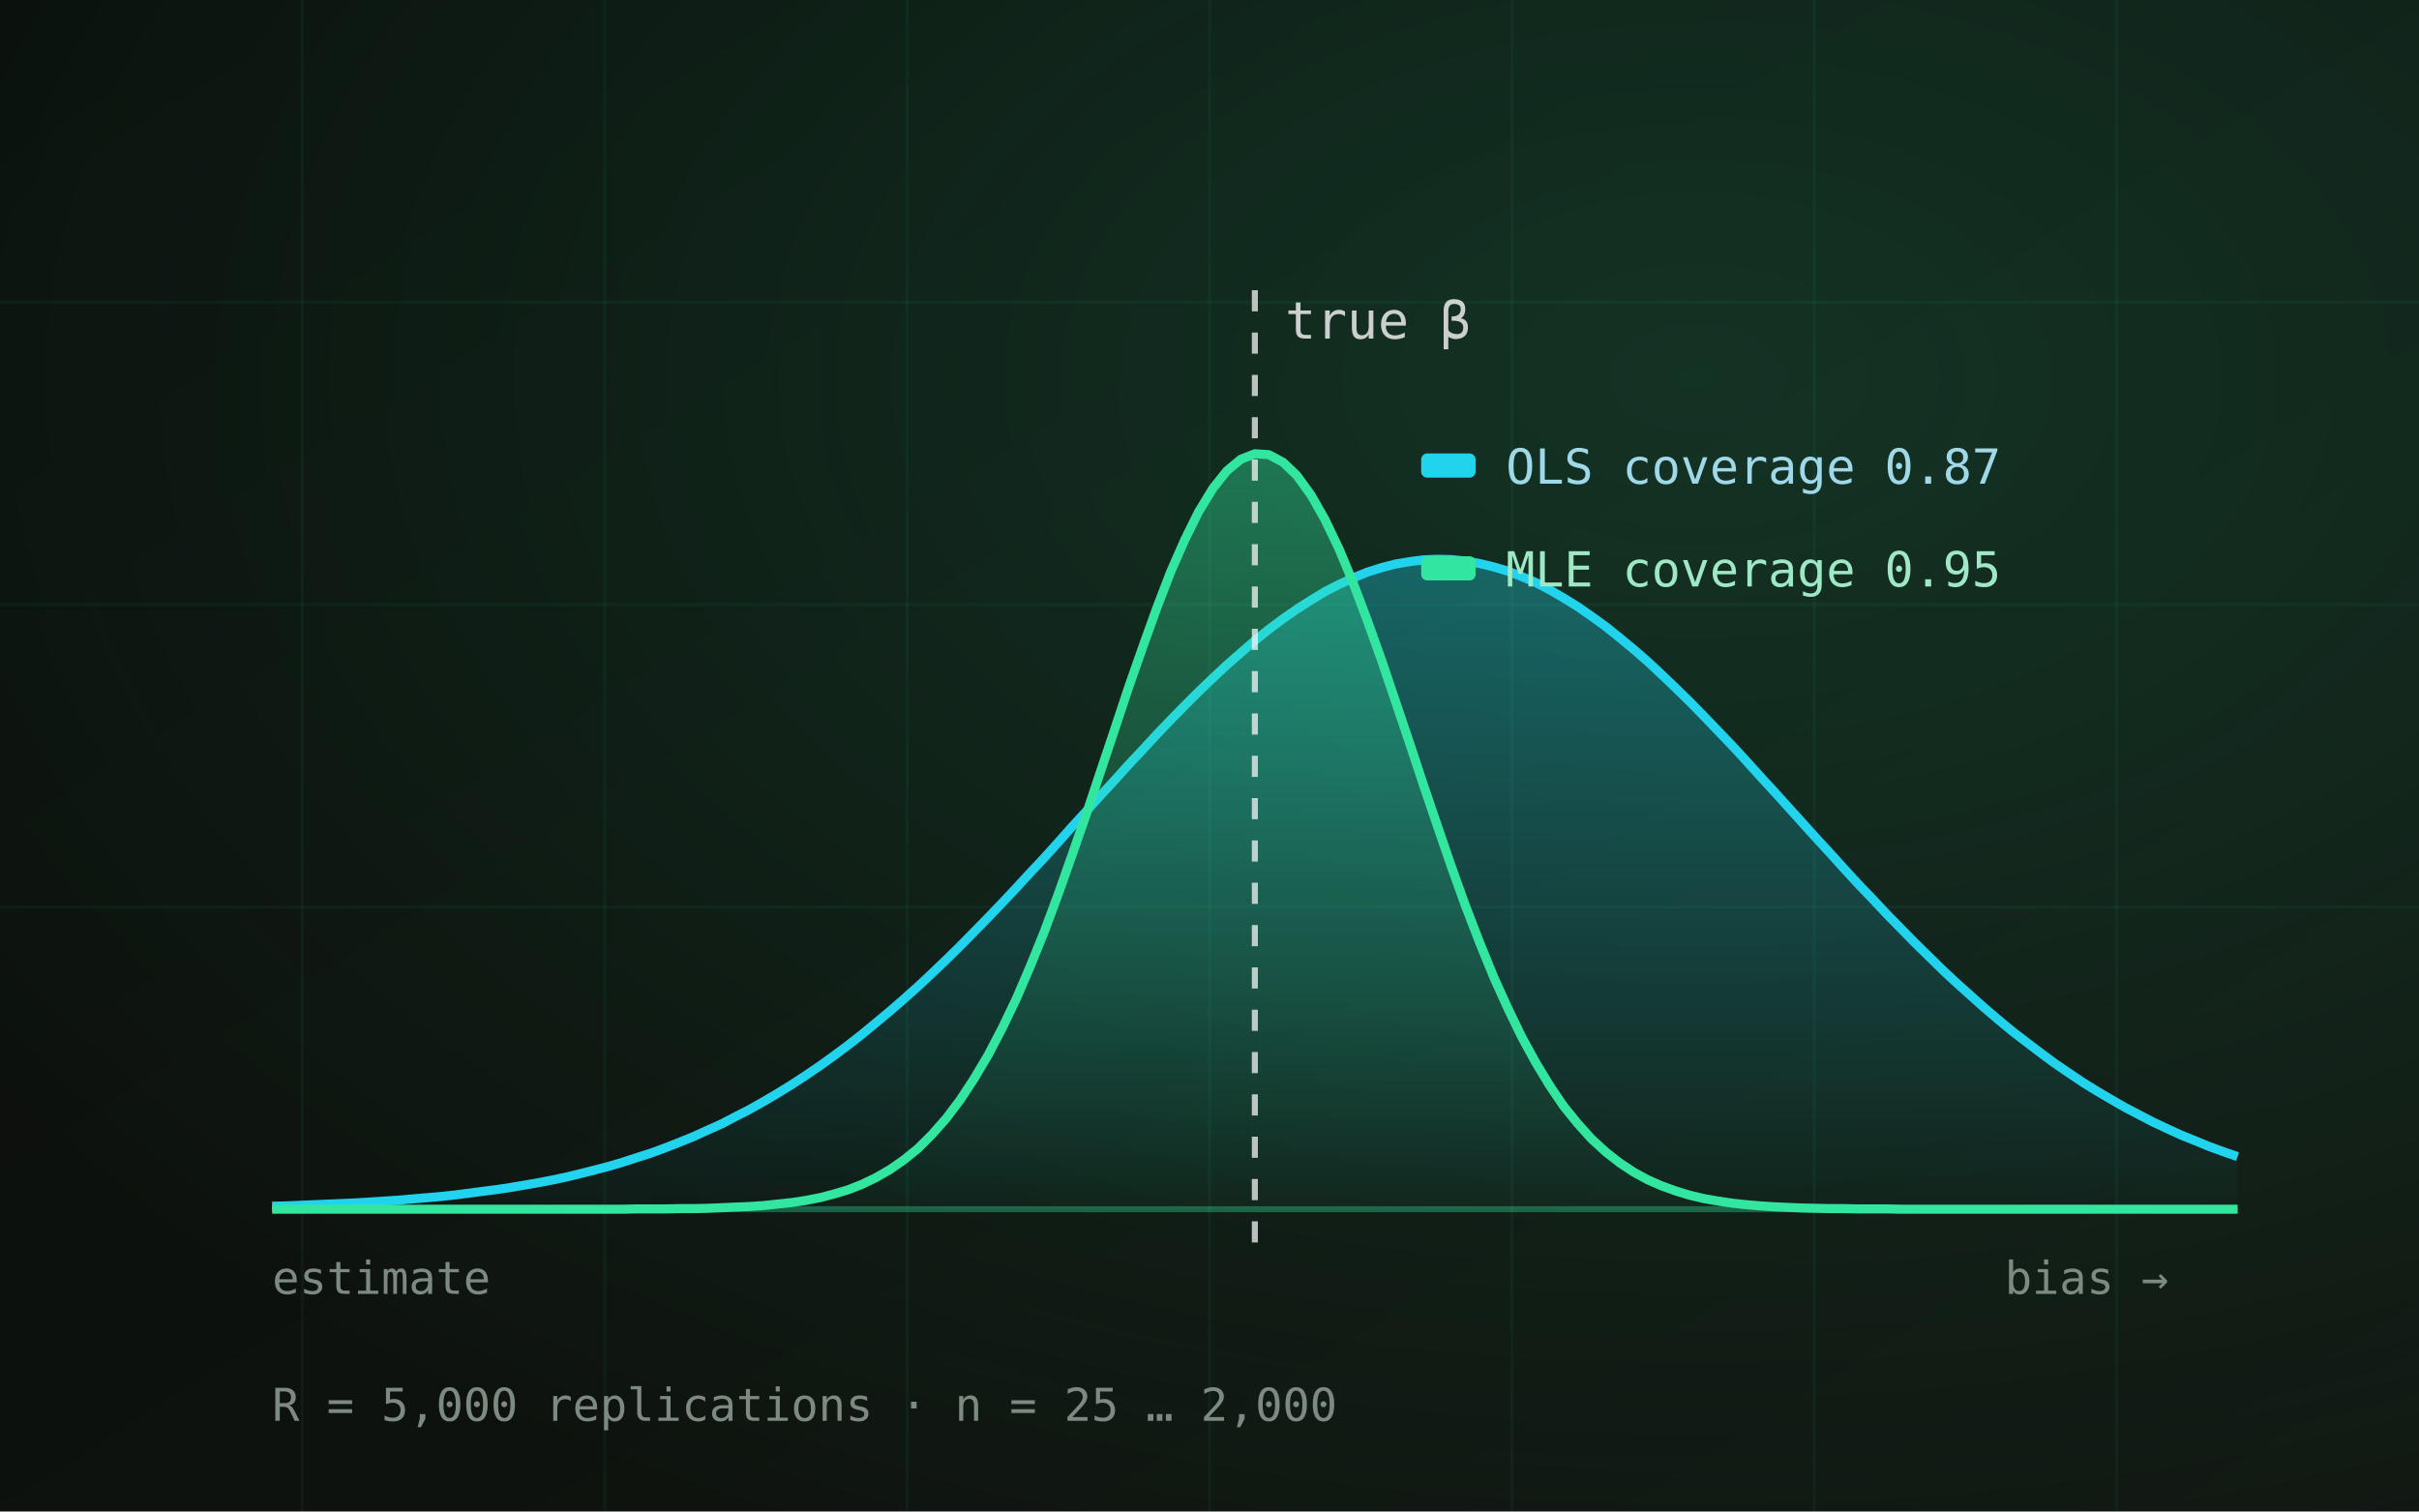
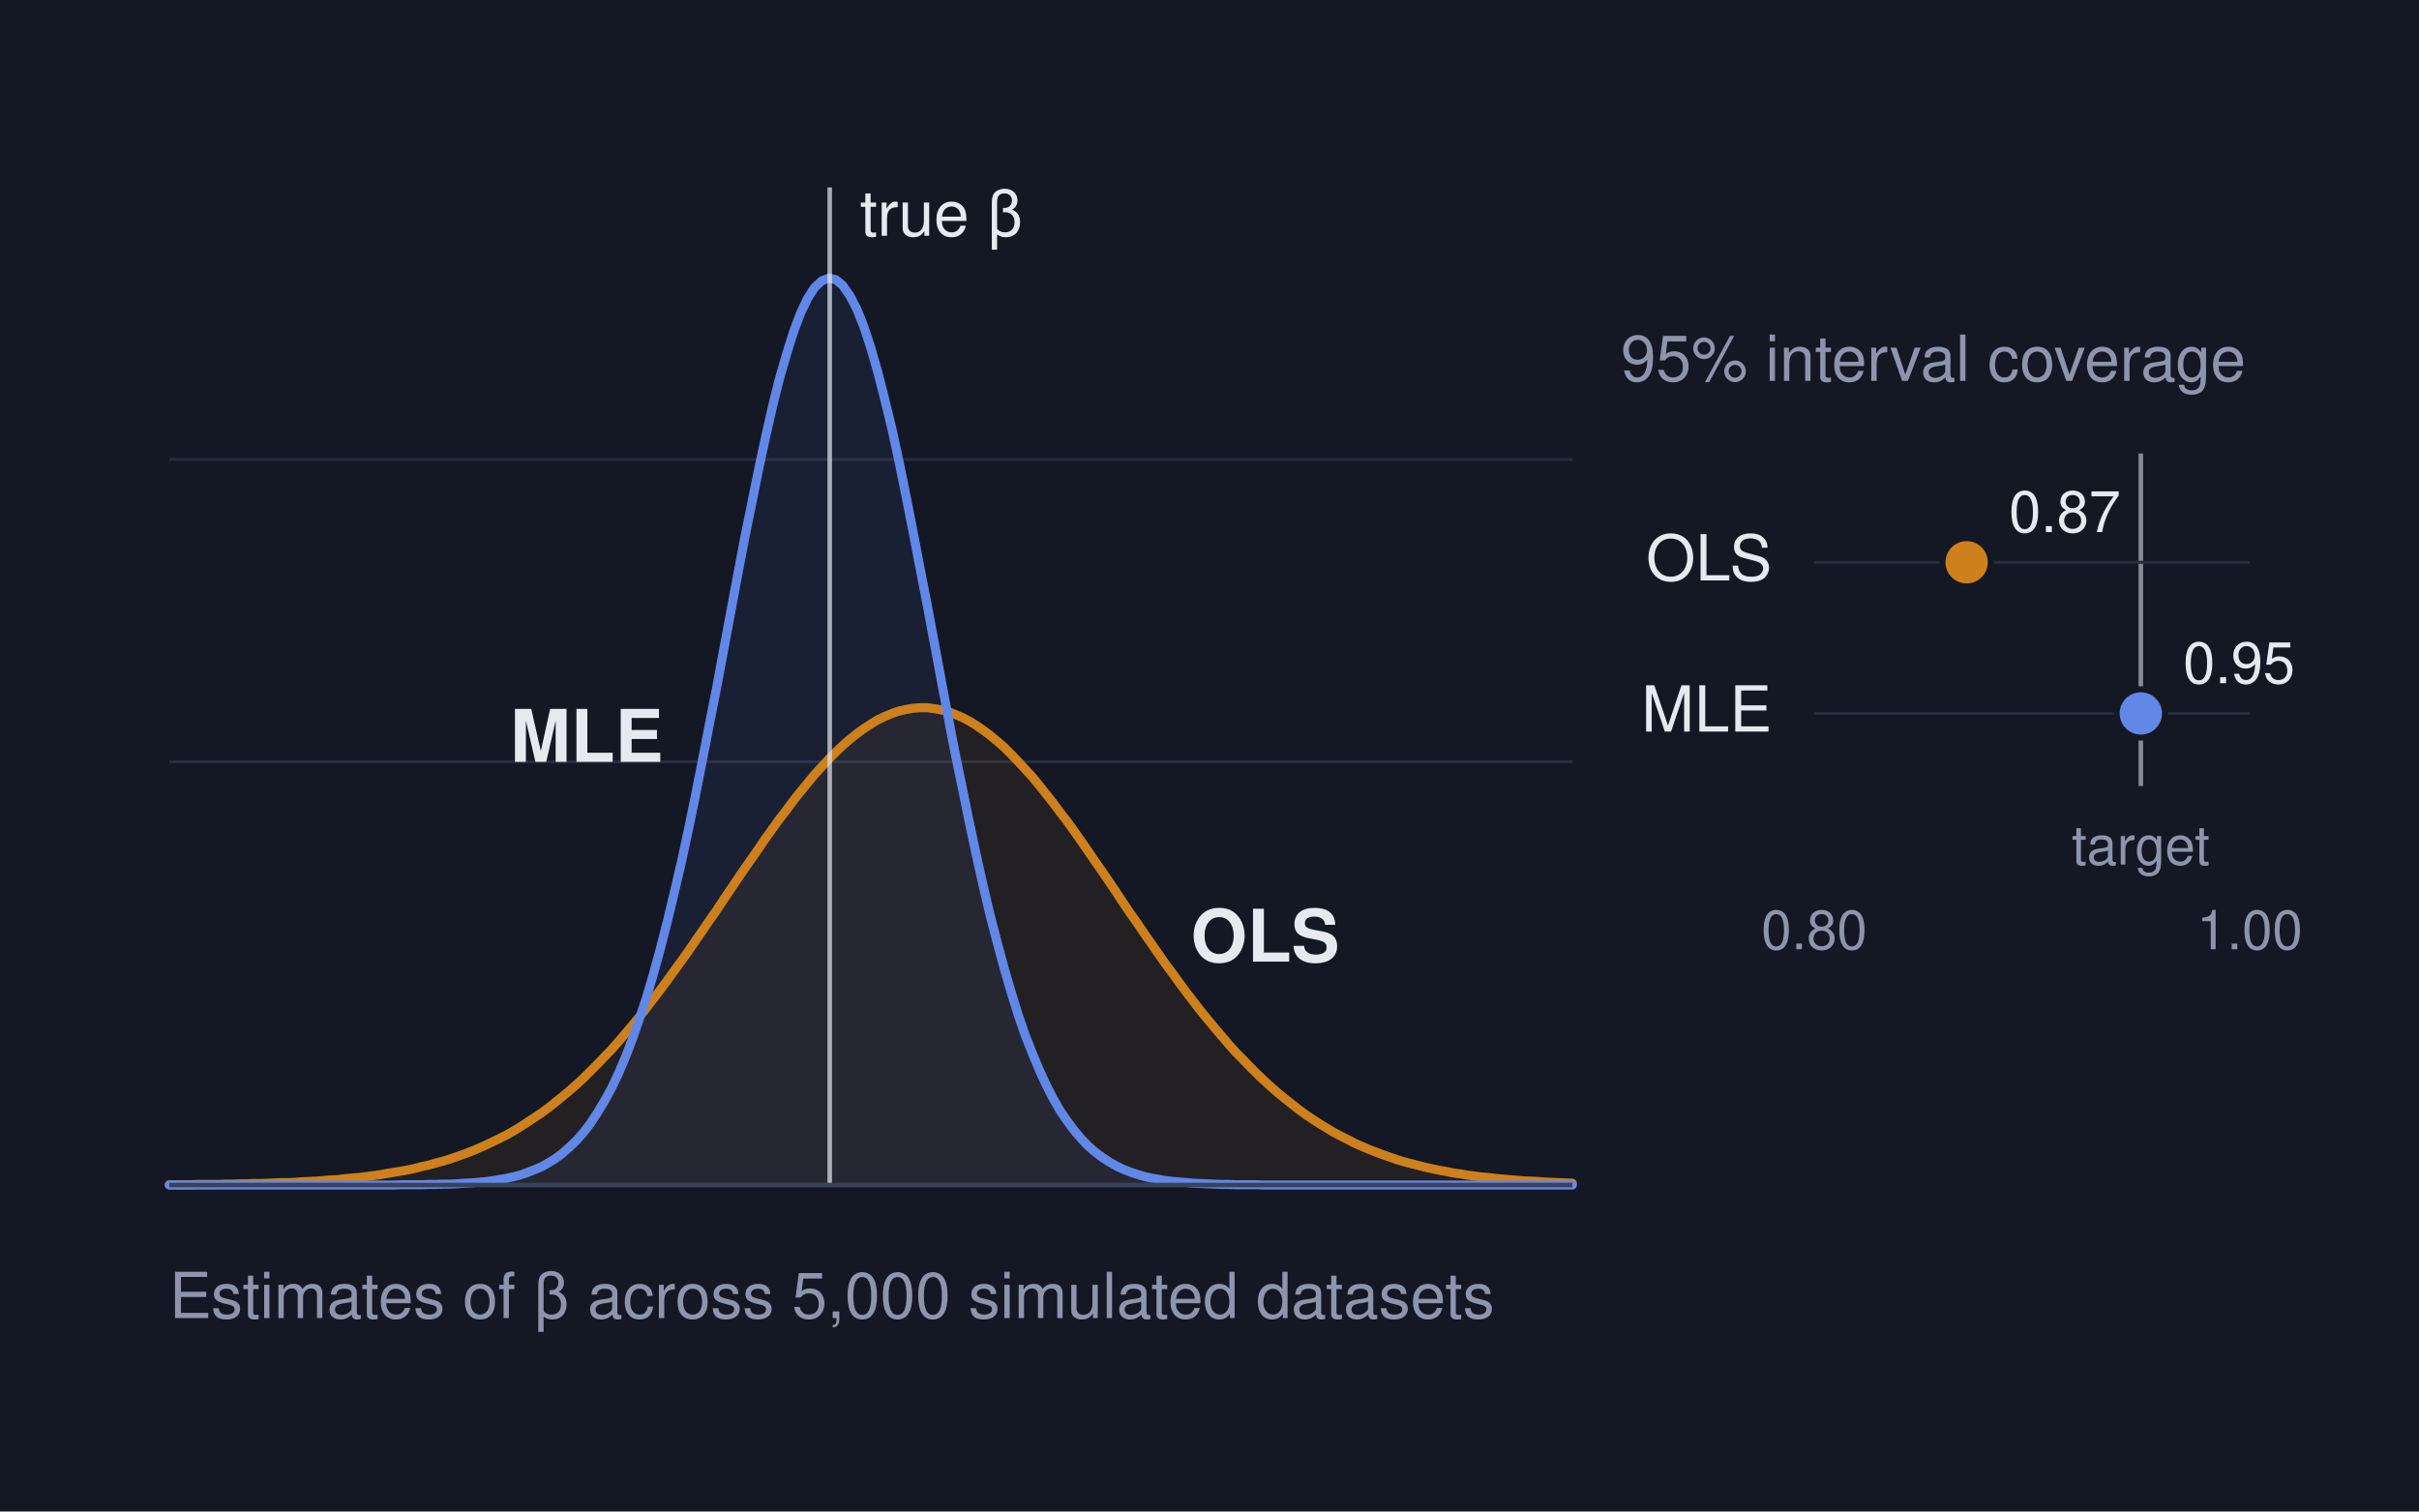
- <svg xmlns="http://www.w3.org/2000/svg" viewBox="0 0 800 500" role="img" aria-label="Sampling distributions of two estimators around a known true parameter: a wide, off-centre OLS distribution and a tight, centred maximum likelihood distribution">
-   <defs>
-     <linearGradient id="obg" x1="0" y1="0" x2="1" y2="1">
-       <stop offset="0" stop-color="#0a0d0a" />
-       <stop offset="1" stop-color="#111611" />
-     </linearGradient>
-     <radialGradient id="oglow" cx="0.7" cy="0.25" r="0.85">
-       <stop offset="0" stop-color="#33e6a0" stop-opacity="0.16" />
-       <stop offset="1" stop-color="#33e6a0" stop-opacity="0" />
-     </radialGradient>
-     <linearGradient id="ofillA" x1="0" y1="0" x2="0" y2="1">
-       <stop offset="0" stop-color="#22d3ee" stop-opacity="0.34" />
-       <stop offset="1" stop-color="#22d3ee" stop-opacity="0.02" />
-     </linearGradient>
-     <linearGradient id="ofillB" x1="0" y1="0" x2="0" y2="1">
-       <stop offset="0" stop-color="#33e6a0" stop-opacity="0.40" />
-       <stop offset="1" stop-color="#33e6a0" stop-opacity="0.02" />
-     </linearGradient>
-   </defs>
-   <rect width="800" height="500" fill="url(#obg)" />
-   <rect width="800" height="500" fill="url(#oglow)" />
-   <g stroke="#33e6a0" stroke-opacity="0.05">
-     <path d="M0 100H800M0 200H800M0 300H800" />
-     <path d="M100 0V500M200 0V500M300 0V500M400 0V500M500 0V500M600 0V500M700 0V500" />
+ <svg xmlns="http://www.w3.org/2000/svg" viewBox="0 0 800 500" role="img" aria-label="Sampling distributions of OLS and maximum likelihood estimates around the true parameter: the OLS distribution is wider and off-centre, the MLE distribution is tight and centred. Inset: 95% interval coverage of 0.87 for OLS and 0.95 for MLE.">
+   <rect width="800" height="500" fill="#131824" />
+   <g stroke="#262d3d" stroke-width="1">
+     <path d="M56 152H520M56 252H520" />
  </g>
-   <polygon points="90,400 90.0,399.0 94.6,398.9 99.3,398.7 103.9,398.5 108.6,398.3 113.2,398.1 117.9,397.9 122.5,397.6 127.1,397.3 131.8,397.0 136.4,396.6 141.1,396.2 145.7,395.8 150.4,395.3 155.0,394.7 159.6,394.1 164.3,393.5 168.9,392.8 173.6,392.0 178.2,391.2 182.9,390.3 187.5,389.3 192.1,388.2 196.8,387.0 201.4,385.8 206.1,384.4 210.7,382.9 215.4,381.4 220.0,379.7 224.6,377.9 229.3,376.0 233.9,373.9 238.6,371.8 243.2,369.4 247.9,367.0 252.5,364.4 257.1,361.7 261.8,358.8 266.4,355.8 271.1,352.6 275.7,349.3 280.4,345.8 285.0,342.2 289.6,338.4 294.3,334.5 298.9,330.5 303.6,326.3 308.2,322.0 312.9,317.5 317.5,313.0 322.1,308.3 326.8,303.5 331.4,298.7 336.1,293.7 340.7,288.7 345.4,283.7 350.0,278.6 354.6,273.4 359.3,268.3 363.9,263.2 368.6,258.1 373.2,253.0 377.9,248.0 382.5,243.0 387.1,238.2 391.8,233.4 396.4,228.8 401.1,224.3 405.7,220.0 410.4,215.9 415.0,211.9 419.6,208.2 424.3,204.7 428.9,201.5 433.6,198.5 438.2,195.7 442.9,193.3 447.5,191.2 452.1,189.3 456.8,187.8 461.4,186.6 466.1,185.8 470.7,185.2 475.4,185.0 480.0,185.1 484.6,185.6 489.3,186.4 493.9,187.5 498.6,188.9 503.2,190.7 507.9,192.7 512.5,195.1 517.1,197.8 521.8,200.7 526.4,203.9 531.1,207.3 535.7,211.0 540.4,214.9 545.0,218.9 549.6,223.2 554.3,227.7 558.9,232.2 563.6,237.0 568.2,241.8 572.9,246.7 577.5,251.7 582.1,256.8 586.8,261.9 591.4,267.0 596.1,272.2 600.7,277.3 605.4,282.4 610.0,287.5 614.6,292.5 619.3,297.4 623.9,302.3 628.6,307.1 633.2,311.8 637.9,316.4 642.5,320.9 647.1,325.2 651.8,329.4 656.4,333.5 661.1,337.5 665.7,341.3 670.4,344.9 675.0,348.4 679.6,351.8 684.3,355.0 688.9,358.1 693.6,361.0 698.2,363.7 702.9,366.4 707.5,368.8 712.1,371.2 716.8,373.4 721.4,375.5 726.1,377.4 730.7,379.3 735.4,381.0 740.0,382.6 740,400" fill="url(#ofillA)" />
-   <polyline points="90.0,399.0 94.6,398.9 99.3,398.7 103.9,398.5 108.6,398.3 113.2,398.1 117.9,397.9 122.5,397.6 127.1,397.3 131.8,397.0 136.4,396.6 141.1,396.2 145.7,395.8 150.4,395.3 155.0,394.7 159.6,394.1 164.3,393.5 168.9,392.8 173.6,392.0 178.2,391.2 182.9,390.3 187.5,389.3 192.1,388.2 196.8,387.0 201.4,385.8 206.1,384.4 210.7,382.9 215.4,381.4 220.0,379.7 224.6,377.9 229.3,376.0 233.9,373.9 238.6,371.8 243.2,369.4 247.9,367.0 252.5,364.4 257.1,361.7 261.8,358.8 266.4,355.8 271.1,352.6 275.7,349.3 280.4,345.8 285.0,342.2 289.6,338.4 294.3,334.5 298.9,330.5 303.6,326.3 308.2,322.0 312.9,317.5 317.5,313.0 322.1,308.3 326.8,303.5 331.4,298.7 336.1,293.7 340.7,288.7 345.4,283.7 350.0,278.6 354.6,273.4 359.3,268.3 363.9,263.2 368.6,258.1 373.2,253.0 377.9,248.0 382.5,243.0 387.1,238.2 391.8,233.4 396.4,228.8 401.1,224.3 405.7,220.0 410.4,215.9 415.0,211.9 419.6,208.2 424.3,204.7 428.9,201.5 433.6,198.5 438.2,195.7 442.9,193.3 447.5,191.2 452.1,189.3 456.8,187.8 461.4,186.6 466.1,185.8 470.7,185.2 475.4,185.0 480.0,185.1 484.6,185.6 489.3,186.4 493.9,187.5 498.6,188.9 503.2,190.7 507.9,192.7 512.5,195.1 517.1,197.8 521.8,200.7 526.4,203.9 531.1,207.3 535.7,211.0 540.4,214.9 545.0,218.9 549.6,223.2 554.3,227.7 558.9,232.2 563.6,237.0 568.2,241.8 572.9,246.7 577.5,251.7 582.1,256.8 586.8,261.9 591.4,267.0 596.1,272.2 600.7,277.3 605.4,282.4 610.0,287.5 614.6,292.5 619.3,297.4 623.9,302.3 628.6,307.1 633.2,311.8 637.9,316.4 642.5,320.9 647.1,325.2 651.8,329.4 656.4,333.5 661.1,337.5 665.7,341.3 670.4,344.9 675.0,348.4 679.6,351.8 684.3,355.0 688.9,358.1 693.6,361.0 698.2,363.7 702.9,366.4 707.5,368.8 712.1,371.2 716.8,373.4 721.4,375.5 726.1,377.4 730.7,379.3 735.4,381.0 740.0,382.6" fill="none" stroke="#22d3ee" stroke-width="3" stroke-linejoin="round" />
-   <polygon points="90,400 90.0,400.0 94.6,400.0 99.3,400.0 103.9,400.0 108.6,400.0 113.2,400.0 117.9,400.0 122.5,400.0 127.1,400.0 131.8,400.0 136.4,400.0 141.1,400.0 145.7,400.0 150.4,400.0 155.0,400.0 159.6,400.0 164.3,400.0 168.9,400.0 173.6,400.0 178.2,400.0 182.9,400.0 187.5,400.0 192.1,400.0 196.8,400.0 201.4,400.0 206.1,400.0 210.7,399.9 215.4,399.9 220.0,399.9 224.6,399.8 229.3,399.8 233.9,399.7 238.6,399.5 243.2,399.3 247.9,399.1 252.5,398.8 257.1,398.3 261.8,397.8 266.4,397.1 271.1,396.2 275.7,395.0 280.4,393.6 285.0,391.8 289.6,389.6 294.3,386.9 298.9,383.7 303.6,379.9 308.2,375.3 312.9,370.0 317.5,363.9 322.1,356.9 326.8,349.0 331.4,340.2 336.1,330.4 340.7,319.7 345.4,308.1 350.0,295.7 354.6,282.7 359.3,269.2 363.9,255.4 368.6,241.4 373.2,227.5 377.9,214.1 382.5,201.3 387.1,189.3 391.8,178.6 396.4,169.3 401.1,161.6 405.7,155.8 410.4,151.9 415.0,150.1 419.6,150.4 424.3,152.9 428.9,157.3 433.6,163.8 438.2,171.9 442.9,181.7 447.5,192.8 452.1,205.0 456.8,218.1 461.4,231.7 466.1,245.6 470.7,259.5 475.4,273.3 480.0,286.7 484.6,299.5 489.3,311.7 493.9,323.0 498.6,333.4 503.2,342.9 507.9,351.5 512.5,359.1 517.1,365.9 521.8,371.7 526.4,376.8 531.1,381.1 535.7,384.7 540.4,387.8 545.0,390.3 549.6,392.3 554.3,394.0 558.9,395.4 563.6,396.5 568.2,397.3 572.9,398.0 577.5,398.5 582.1,398.9 586.8,399.2 591.4,399.4 596.1,399.6 600.7,399.7 605.4,399.8 610.0,399.8 614.6,399.9 619.3,399.9 623.9,399.9 628.6,400.0 633.2,400.0 637.9,400.0 642.5,400.0 647.1,400.0 651.8,400.0 656.4,400.0 661.1,400.0 665.7,400.0 670.4,400.0 675.0,400.0 679.6,400.0 684.3,400.0 688.9,400.0 693.6,400.0 698.2,400.0 702.9,400.0 707.5,400.0 712.1,400.0 716.8,400.0 721.4,400.0 726.1,400.0 730.7,400.0 735.4,400.0 740.0,400.0 740,400" fill="url(#ofillB)" />
-   <polyline points="90.0,400.0 94.6,400.0 99.3,400.0 103.9,400.0 108.6,400.0 113.2,400.0 117.9,400.0 122.5,400.0 127.1,400.0 131.8,400.0 136.4,400.0 141.1,400.0 145.7,400.0 150.4,400.0 155.0,400.0 159.6,400.0 164.3,400.0 168.9,400.0 173.6,400.0 178.2,400.0 182.9,400.0 187.5,400.0 192.1,400.0 196.8,400.0 201.4,400.0 206.1,400.0 210.7,399.9 215.4,399.9 220.0,399.9 224.6,399.8 229.3,399.8 233.9,399.7 238.6,399.5 243.2,399.3 247.9,399.1 252.5,398.8 257.1,398.3 261.8,397.8 266.4,397.1 271.1,396.2 275.7,395.0 280.4,393.6 285.0,391.8 289.6,389.6 294.3,386.9 298.9,383.7 303.6,379.9 308.2,375.3 312.9,370.0 317.5,363.9 322.1,356.9 326.8,349.0 331.4,340.2 336.1,330.4 340.7,319.7 345.4,308.1 350.0,295.7 354.6,282.7 359.3,269.2 363.9,255.4 368.6,241.4 373.2,227.5 377.9,214.1 382.5,201.3 387.1,189.3 391.8,178.6 396.4,169.3 401.1,161.6 405.7,155.8 410.4,151.9 415.0,150.1 419.6,150.4 424.3,152.9 428.9,157.3 433.6,163.8 438.2,171.9 442.9,181.7 447.5,192.8 452.1,205.0 456.8,218.1 461.4,231.7 466.1,245.6 470.7,259.5 475.4,273.3 480.0,286.7 484.6,299.5 489.3,311.7 493.9,323.0 498.6,333.4 503.2,342.9 507.9,351.5 512.5,359.1 517.1,365.9 521.8,371.7 526.4,376.8 531.1,381.1 535.7,384.7 540.4,387.8 545.0,390.3 549.6,392.3 554.3,394.0 558.9,395.4 563.6,396.5 568.2,397.3 572.9,398.0 577.5,398.5 582.1,398.9 586.8,399.2 591.4,399.4 596.1,399.6 600.7,399.7 605.4,399.8 610.0,399.8 614.6,399.9 619.3,399.9 623.9,399.9 628.6,400.0 633.2,400.0 637.9,400.0 642.5,400.0 647.1,400.0 651.8,400.0 656.4,400.0 661.1,400.0 665.7,400.0 670.4,400.0 675.0,400.0 679.6,400.0 684.3,400.0 688.9,400.0 693.6,400.0 698.2,400.0 702.9,400.0 707.5,400.0 712.1,400.0 716.8,400.0 721.4,400.0 726.1,400.0 730.7,400.0 735.4,400.0 740.0,400.0" fill="none" stroke="#33e6a0" stroke-width="3" stroke-linejoin="round" />
-   <path d="M415 96V416" stroke="#f4f4f5" stroke-opacity="0.75" stroke-width="2" stroke-dasharray="7 7" />
-   <text x="425" y="112" font-family="ui-monospace, SFMono-Regular, Menlo, monospace" font-size="17" fill="#f4f4f5" fill-opacity="0.82">true β</text>
-   <path d="M90 400H740" stroke="#33e6a0" stroke-opacity="0.35" stroke-width="2" />
-   <g fill="#7d8a82" font-family="ui-monospace, SFMono-Regular, Menlo, monospace" font-size="15">
-     <text x="90" y="428">estimate</text>
-     <text x="663" y="428">bias →</text>
-   </g>
-   <g font-family="ui-monospace, SFMono-Regular, Menlo, monospace" font-size="16">
-     <rect x="470" y="150" width="18" height="8" rx="2" fill="#22d3ee" />
-     <text x="498" y="160" fill="#9fd8e8">OLS   coverage 0.87</text>
-     <rect x="470" y="184" width="18" height="8" rx="2" fill="#33e6a0" />
-     <text x="498" y="194" fill="#9fe8c6">MLE   coverage 0.95</text>
-   </g>
-   <g font-family="ui-monospace, SFMono-Regular, Menlo, monospace" font-size="15" fill="#7d8a82">
-     <text x="90" y="470">R = 5,000 replications   ·   n = 25 … 2,000</text>
+   <path d="M56 391.9L58.3 391.9L60.6 391.9L63 391.9L65.3 391.8L67.6 391.8L69.9 391.8L72.2 391.8L74.6 391.7L76.9 391.7L79.2 391.6L81.5 391.6L83.8 391.5L86.2 391.5L88.5 391.4L90.8 391.3L93.1 391.2L95.4 391.2L97.8 391.1L100.1 390.9L102.4 390.8L104.7 390.7L107 390.5L109.4 390.3L111.7 390.2L114 389.9L116.3 389.7L118.6 389.5L121 389.2L123.3 388.9L125.6 388.6L127.9 388.2L130.2 387.8L132.6 387.4L134.9 387L137.2 386.5L139.5 385.9L141.8 385.4L144.2 384.7L146.5 384.1L148.8 383.4L151.1 382.6L153.4 381.8L155.8 380.9L158.1 379.9L160.4 378.9L162.7 377.8L165 376.7L167.4 375.5L169.7 374.2L172 372.8L174.3 371.3L176.6 369.8L179 368.2L181.3 366.5L183.6 364.7L185.9 362.8L188.2 360.9L190.6 358.8L192.9 356.7L195.2 354.4L197.5 352.1L199.8 349.7L202.2 347.2L204.5 344.6L206.8 341.9L209.1 339.2L211.4 336.4L213.8 333.4L216.1 330.4L218.4 327.4L220.7 324.3L223 321.1L225.4 317.8L227.7 314.6L230 311.2L232.3 307.9L234.6 304.5L237 301.1L239.3 297.6L241.6 294.2L243.9 290.8L246.2 287.4L248.6 284L250.9 280.7L253.2 277.3L255.5 274.1L257.8 270.9L260.2 267.8L262.5 264.7L264.8 261.8L267.1 259L269.4 256.2L271.8 253.6L274.1 251.1L276.4 248.8L278.7 246.6L281 244.6L283.4 242.7L285.7 241L288 239.5L290.3 238.1L292.6 237L295 236L297.3 235.2L299.6 234.7L301.9 234.3L304.2 234.1L306.6 234.1L308.9 234.4L311.2 234.8L313.5 235.4L315.8 236.3L318.2 237.3L320.5 238.5L322.8 239.9L325.1 241.5L327.4 243.2L329.8 245.2L332.1 247.2L334.4 249.5L336.7 251.9L339 254.4L341.4 257L343.7 259.8L346 262.7L348.3 265.6L350.6 268.7L353 271.8L355.3 275L357.6 278.3L359.9 281.6L362.2 285L364.6 288.4L366.9 291.8L369.2 295.2L371.5 298.7L373.8 302.1L376.2 305.5L378.5 308.9L380.8 312.2L383.1 315.5L385.4 318.8L387.8 322L390.1 325.2L392.4 328.3L394.7 331.3L397 334.3L399.4 337.2L401.7 340L404 342.7L406.3 345.4L408.6 348L411 350.4L413.3 352.8L415.6 355.1L417.9 357.3L420.2 359.4L422.6 361.5L424.9 363.4L427.2 365.2L429.5 367L431.8 368.7L434.2 370.3L436.5 371.8L438.8 373.2L441.1 374.6L443.4 375.8L445.8 377L448.1 378.2L450.4 379.2L452.7 380.2L455 381.1L457.4 382L459.7 382.8L462 383.6L464.3 384.3L466.6 384.9L469 385.5L471.3 386.1L473.6 386.6L475.9 387.1L478.2 387.5L480.6 388L482.9 388.3L485.2 388.7L487.5 389L489.8 389.3L492.2 389.5L494.5 389.8L496.8 390L499.1 390.2L501.4 390.4L503.8 390.6L506.1 390.7L508.4 390.8L510.7 391L513 391.1L515.4 391.2L517.7 391.3L520 391.4L520 392L56 392Z" fill="#cd801c" fill-opacity="0.08" />
+   <path d="M56 392L58.3 392L60.6 392L63 392L65.3 392L67.6 392L69.9 392L72.2 392L74.6 392L76.9 392L79.2 392L81.5 392L83.8 392L86.2 392L88.5 392L90.8 392L93.1 392L95.4 392L97.8 392L100.1 392L102.4 392L104.7 392L107 392L109.4 392L111.7 392L114 392L116.3 392L118.6 392L121 392L123.3 392L125.6 392L127.9 392L130.2 392L132.6 391.9L134.9 391.9L137.2 391.9L139.5 391.9L141.8 391.8L144.2 391.8L146.5 391.7L148.8 391.7L151.1 391.6L153.4 391.4L155.8 391.3L158.1 391.1L160.4 390.9L162.7 390.6L165 390.2L167.4 389.8L169.7 389.3L172 388.7L174.3 387.9L176.6 387L179 386L181.3 384.7L183.6 383.3L185.9 381.6L188.2 379.6L190.6 377.3L192.9 374.7L195.2 371.7L197.5 368.2L199.8 364.4L202.2 360L204.5 355.2L206.8 349.8L209.1 343.8L211.4 337.2L213.8 330L216.1 322.2L218.4 313.8L220.7 304.8L223 295.2L225.4 285L227.7 274.3L230 263.1L232.3 251.5L234.6 239.6L237 227.5L239.3 215.1L241.6 202.8L243.9 190.5L246.2 178.4L248.6 166.6L250.9 155.2L253.2 144.5L255.5 134.4L257.8 125.2L260.2 116.9L262.5 109.6L264.8 103.5L267.1 98.7L269.4 95.1L271.8 92.9L274.1 92L276.4 92.5L278.7 94.4L281 97.7L283.4 102.3L285.7 108.1L288 115.1L290.3 123.1L292.6 132.1L295 142L297.3 152.6L299.6 163.9L301.9 175.6L304.2 187.6L306.6 199.9L308.9 212.2L311.2 224.6L313.5 236.8L315.8 248.8L318.2 260.4L320.5 271.7L322.8 282.5L325.1 292.8L327.4 302.6L329.8 311.8L332.1 320.3L334.4 328.2L336.7 335.6L339 342.3L341.4 348.4L343.7 353.9L346 358.9L348.3 363.4L350.6 367.4L353 370.9L355.3 374L357.6 376.7L359.9 379.1L362.2 381.1L364.6 382.9L366.9 384.4L369.2 385.7L371.5 386.8L373.8 387.7L376.2 388.5L378.5 389.2L380.8 389.7L383.1 390.1L385.4 390.5L387.8 390.8L390.1 391L392.4 391.2L394.7 391.4L397 391.5L399.4 391.6L401.7 391.7L404 391.8L406.3 391.8L408.6 391.9L411 391.9L413.3 391.9L415.6 391.9L417.9 392L420.2 392L422.6 392L424.9 392L427.2 392L429.5 392L431.8 392L434.2 392L436.5 392L438.8 392L441.1 392L443.4 392L445.8 392L448.1 392L450.4 392L452.7 392L455 392L457.4 392L459.7 392L462 392L464.3 392L466.6 392L469 392L471.3 392L473.6 392L475.9 392L478.2 392L480.6 392L482.9 392L485.2 392L487.5 392L489.8 392L492.2 392L494.5 392L496.8 392L499.1 392L501.4 392L503.8 392L506.1 392L508.4 392L510.7 392L513 392L515.4 392L517.7 392L520 392L520 392L56 392Z" fill="#6187e7" fill-opacity="0.08" />
+   <path d="M56 391.9L58.3 391.9L60.6 391.9L63 391.9L65.3 391.8L67.6 391.8L69.9 391.8L72.2 391.8L74.6 391.7L76.9 391.7L79.2 391.6L81.5 391.6L83.8 391.5L86.2 391.5L88.5 391.4L90.8 391.3L93.1 391.2L95.4 391.2L97.8 391.1L100.1 390.9L102.4 390.8L104.7 390.7L107 390.5L109.4 390.3L111.7 390.2L114 389.9L116.3 389.7L118.6 389.5L121 389.2L123.3 388.9L125.6 388.6L127.9 388.2L130.2 387.8L132.6 387.4L134.9 387L137.2 386.5L139.5 385.9L141.8 385.4L144.2 384.7L146.5 384.1L148.8 383.4L151.1 382.6L153.4 381.8L155.8 380.9L158.1 379.9L160.4 378.9L162.7 377.8L165 376.7L167.4 375.5L169.7 374.2L172 372.8L174.3 371.3L176.6 369.8L179 368.2L181.3 366.5L183.6 364.7L185.9 362.8L188.2 360.9L190.6 358.8L192.9 356.7L195.2 354.4L197.5 352.1L199.8 349.7L202.2 347.2L204.5 344.6L206.8 341.9L209.1 339.2L211.4 336.4L213.8 333.4L216.1 330.4L218.4 327.4L220.7 324.3L223 321.1L225.4 317.8L227.7 314.6L230 311.2L232.3 307.9L234.6 304.5L237 301.1L239.3 297.6L241.6 294.2L243.9 290.8L246.2 287.4L248.6 284L250.9 280.7L253.2 277.3L255.5 274.1L257.8 270.9L260.2 267.8L262.5 264.7L264.8 261.8L267.1 259L269.4 256.2L271.8 253.6L274.1 251.1L276.4 248.8L278.7 246.6L281 244.6L283.4 242.7L285.7 241L288 239.5L290.3 238.1L292.6 237L295 236L297.3 235.2L299.6 234.7L301.9 234.3L304.2 234.1L306.6 234.1L308.9 234.4L311.2 234.8L313.5 235.4L315.8 236.3L318.2 237.3L320.5 238.5L322.8 239.9L325.1 241.5L327.4 243.2L329.8 245.2L332.1 247.2L334.4 249.5L336.7 251.9L339 254.4L341.4 257L343.7 259.8L346 262.7L348.3 265.6L350.6 268.7L353 271.8L355.3 275L357.6 278.3L359.9 281.6L362.2 285L364.6 288.4L366.9 291.8L369.2 295.2L371.5 298.7L373.8 302.1L376.2 305.5L378.5 308.9L380.8 312.2L383.1 315.5L385.4 318.8L387.8 322L390.1 325.2L392.4 328.3L394.7 331.3L397 334.3L399.4 337.2L401.7 340L404 342.7L406.3 345.4L408.6 348L411 350.4L413.3 352.8L415.6 355.1L417.9 357.3L420.2 359.4L422.6 361.5L424.9 363.4L427.2 365.2L429.5 367L431.8 368.7L434.2 370.3L436.5 371.8L438.8 373.2L441.1 374.6L443.4 375.8L445.8 377L448.1 378.2L450.4 379.2L452.7 380.2L455 381.1L457.4 382L459.7 382.8L462 383.6L464.3 384.3L466.6 384.9L469 385.5L471.3 386.1L473.6 386.6L475.9 387.1L478.2 387.5L480.6 388L482.9 388.3L485.2 388.7L487.5 389L489.8 389.3L492.2 389.5L494.5 389.8L496.8 390L499.1 390.2L501.4 390.4L503.8 390.6L506.1 390.7L508.4 390.8L510.7 391L513 391.1L515.4 391.2L517.7 391.3L520 391.4" fill="none" stroke="#cd801c" stroke-width="3" stroke-linejoin="round" stroke-linecap="round" />
+   <path d="M56 392L58.3 392L60.6 392L63 392L65.3 392L67.6 392L69.9 392L72.2 392L74.6 392L76.9 392L79.2 392L81.5 392L83.8 392L86.2 392L88.5 392L90.8 392L93.1 392L95.4 392L97.8 392L100.1 392L102.4 392L104.7 392L107 392L109.4 392L111.7 392L114 392L116.3 392L118.6 392L121 392L123.3 392L125.6 392L127.9 392L130.2 392L132.6 391.9L134.9 391.9L137.2 391.9L139.5 391.9L141.8 391.8L144.2 391.8L146.5 391.7L148.8 391.7L151.1 391.6L153.4 391.4L155.8 391.3L158.1 391.1L160.4 390.9L162.7 390.6L165 390.2L167.4 389.8L169.7 389.3L172 388.7L174.3 387.9L176.6 387L179 386L181.3 384.7L183.6 383.3L185.9 381.6L188.2 379.6L190.6 377.3L192.9 374.7L195.2 371.7L197.5 368.2L199.8 364.4L202.2 360L204.5 355.2L206.8 349.8L209.1 343.8L211.4 337.2L213.8 330L216.1 322.2L218.4 313.8L220.7 304.8L223 295.2L225.4 285L227.7 274.3L230 263.1L232.3 251.5L234.6 239.6L237 227.5L239.3 215.1L241.6 202.8L243.9 190.5L246.2 178.4L248.6 166.6L250.9 155.2L253.2 144.5L255.5 134.4L257.8 125.2L260.2 116.9L262.5 109.6L264.8 103.5L267.1 98.7L269.4 95.1L271.8 92.9L274.1 92L276.4 92.5L278.7 94.4L281 97.7L283.4 102.3L285.7 108.1L288 115.1L290.3 123.1L292.6 132.1L295 142L297.3 152.6L299.6 163.9L301.9 175.6L304.2 187.6L306.6 199.9L308.9 212.2L311.2 224.6L313.5 236.8L315.8 248.8L318.2 260.4L320.5 271.7L322.8 282.5L325.1 292.8L327.4 302.6L329.8 311.8L332.1 320.3L334.4 328.2L336.7 335.6L339 342.3L341.4 348.4L343.7 353.9L346 358.9L348.3 363.4L350.6 367.4L353 370.9L355.3 374L357.6 376.7L359.9 379.1L362.2 381.1L364.6 382.9L366.9 384.4L369.2 385.7L371.5 386.8L373.8 387.7L376.2 388.5L378.5 389.2L380.8 389.7L383.1 390.1L385.4 390.5L387.8 390.8L390.1 391L392.4 391.2L394.7 391.4L397 391.5L399.4 391.6L401.7 391.7L404 391.8L406.3 391.8L408.6 391.9L411 391.9L413.3 391.9L415.6 391.9L417.9 392L420.2 392L422.6 392L424.9 392L427.2 392L429.5 392L431.8 392L434.2 392L436.5 392L438.8 392L441.1 392L443.4 392L445.8 392L448.1 392L450.4 392L452.7 392L455 392L457.4 392L459.7 392L462 392L464.3 392L466.6 392L469 392L471.3 392L473.6 392L475.9 392L478.2 392L480.6 392L482.9 392L485.2 392L487.5 392L489.8 392L492.2 392L494.5 392L496.8 392L499.1 392L501.4 392L503.8 392L506.1 392L508.4 392L510.7 392L513 392L515.4 392L517.7 392L520 392" fill="none" stroke="#6187e7" stroke-width="3" stroke-linejoin="round" stroke-linecap="round" />
+   <line x1="274.4" y1="62" x2="274.4" y2="392" stroke="#e6e9f0" stroke-opacity="0.7" stroke-width="1.5" />
+   <line x1="56" y1="392" x2="520" y2="392" stroke="#3a4258" stroke-width="1.5" />
+   <g font-family="-apple-system, 'Segoe UI', Helvetica, Arial, sans-serif">
+     <text x="284.4" y="78" font-size="21" fill="#e6e9f0">true β</text>
+     <text x="219.4" y="252" font-size="24" font-weight="700" fill="#e6e9f0" text-anchor="end">MLE</text>
+     <text x="393.8" y="318.1" font-size="24" font-weight="700" fill="#e6e9f0">OLS</text>
+     <text x="56" y="436" font-size="21" fill="#8c95ab">Estimates of β across 5,000 simulated datasets</text>
+     <text x="536" y="126" font-size="21" fill="#8c95ab">95% interval coverage</text>
+     <line x1="708" y1="150" x2="708" y2="260" stroke="#e6e9f0" stroke-opacity="0.55" stroke-width="1.5" />
+     <text x="708" y="286" font-size="18" fill="#8c95ab" text-anchor="middle">target</text>
+     <line x1="600" y1="186" x2="744" y2="186" stroke="#262d3d" stroke-width="1" />
+     <text x="586" y="192" font-size="21" fill="#e6e9f0" text-anchor="end">OLS</text>
+     <circle cx="650.4" cy="186" r="8" fill="#cd801c" stroke="#131824" stroke-width="2" />
+     <text x="664.4" y="176" font-size="19" fill="#e6e9f0">0.87</text>
+     <line x1="600" y1="236" x2="744" y2="236" stroke="#262d3d" stroke-width="1" />
+     <text x="586" y="242" font-size="21" fill="#e6e9f0" text-anchor="end">MLE</text>
+     <circle cx="708" cy="236" r="8" fill="#6187e7" stroke="#131824" stroke-width="2" />
+     <text x="722" y="226" font-size="19" fill="#e6e9f0">0.95</text>
+     <text x="600" y="314" font-size="18" fill="#8c95ab" text-anchor="middle">0.80</text>
+     <text x="744" y="314" font-size="18" fill="#8c95ab" text-anchor="middle">1.00</text>
  </g>
</svg>
